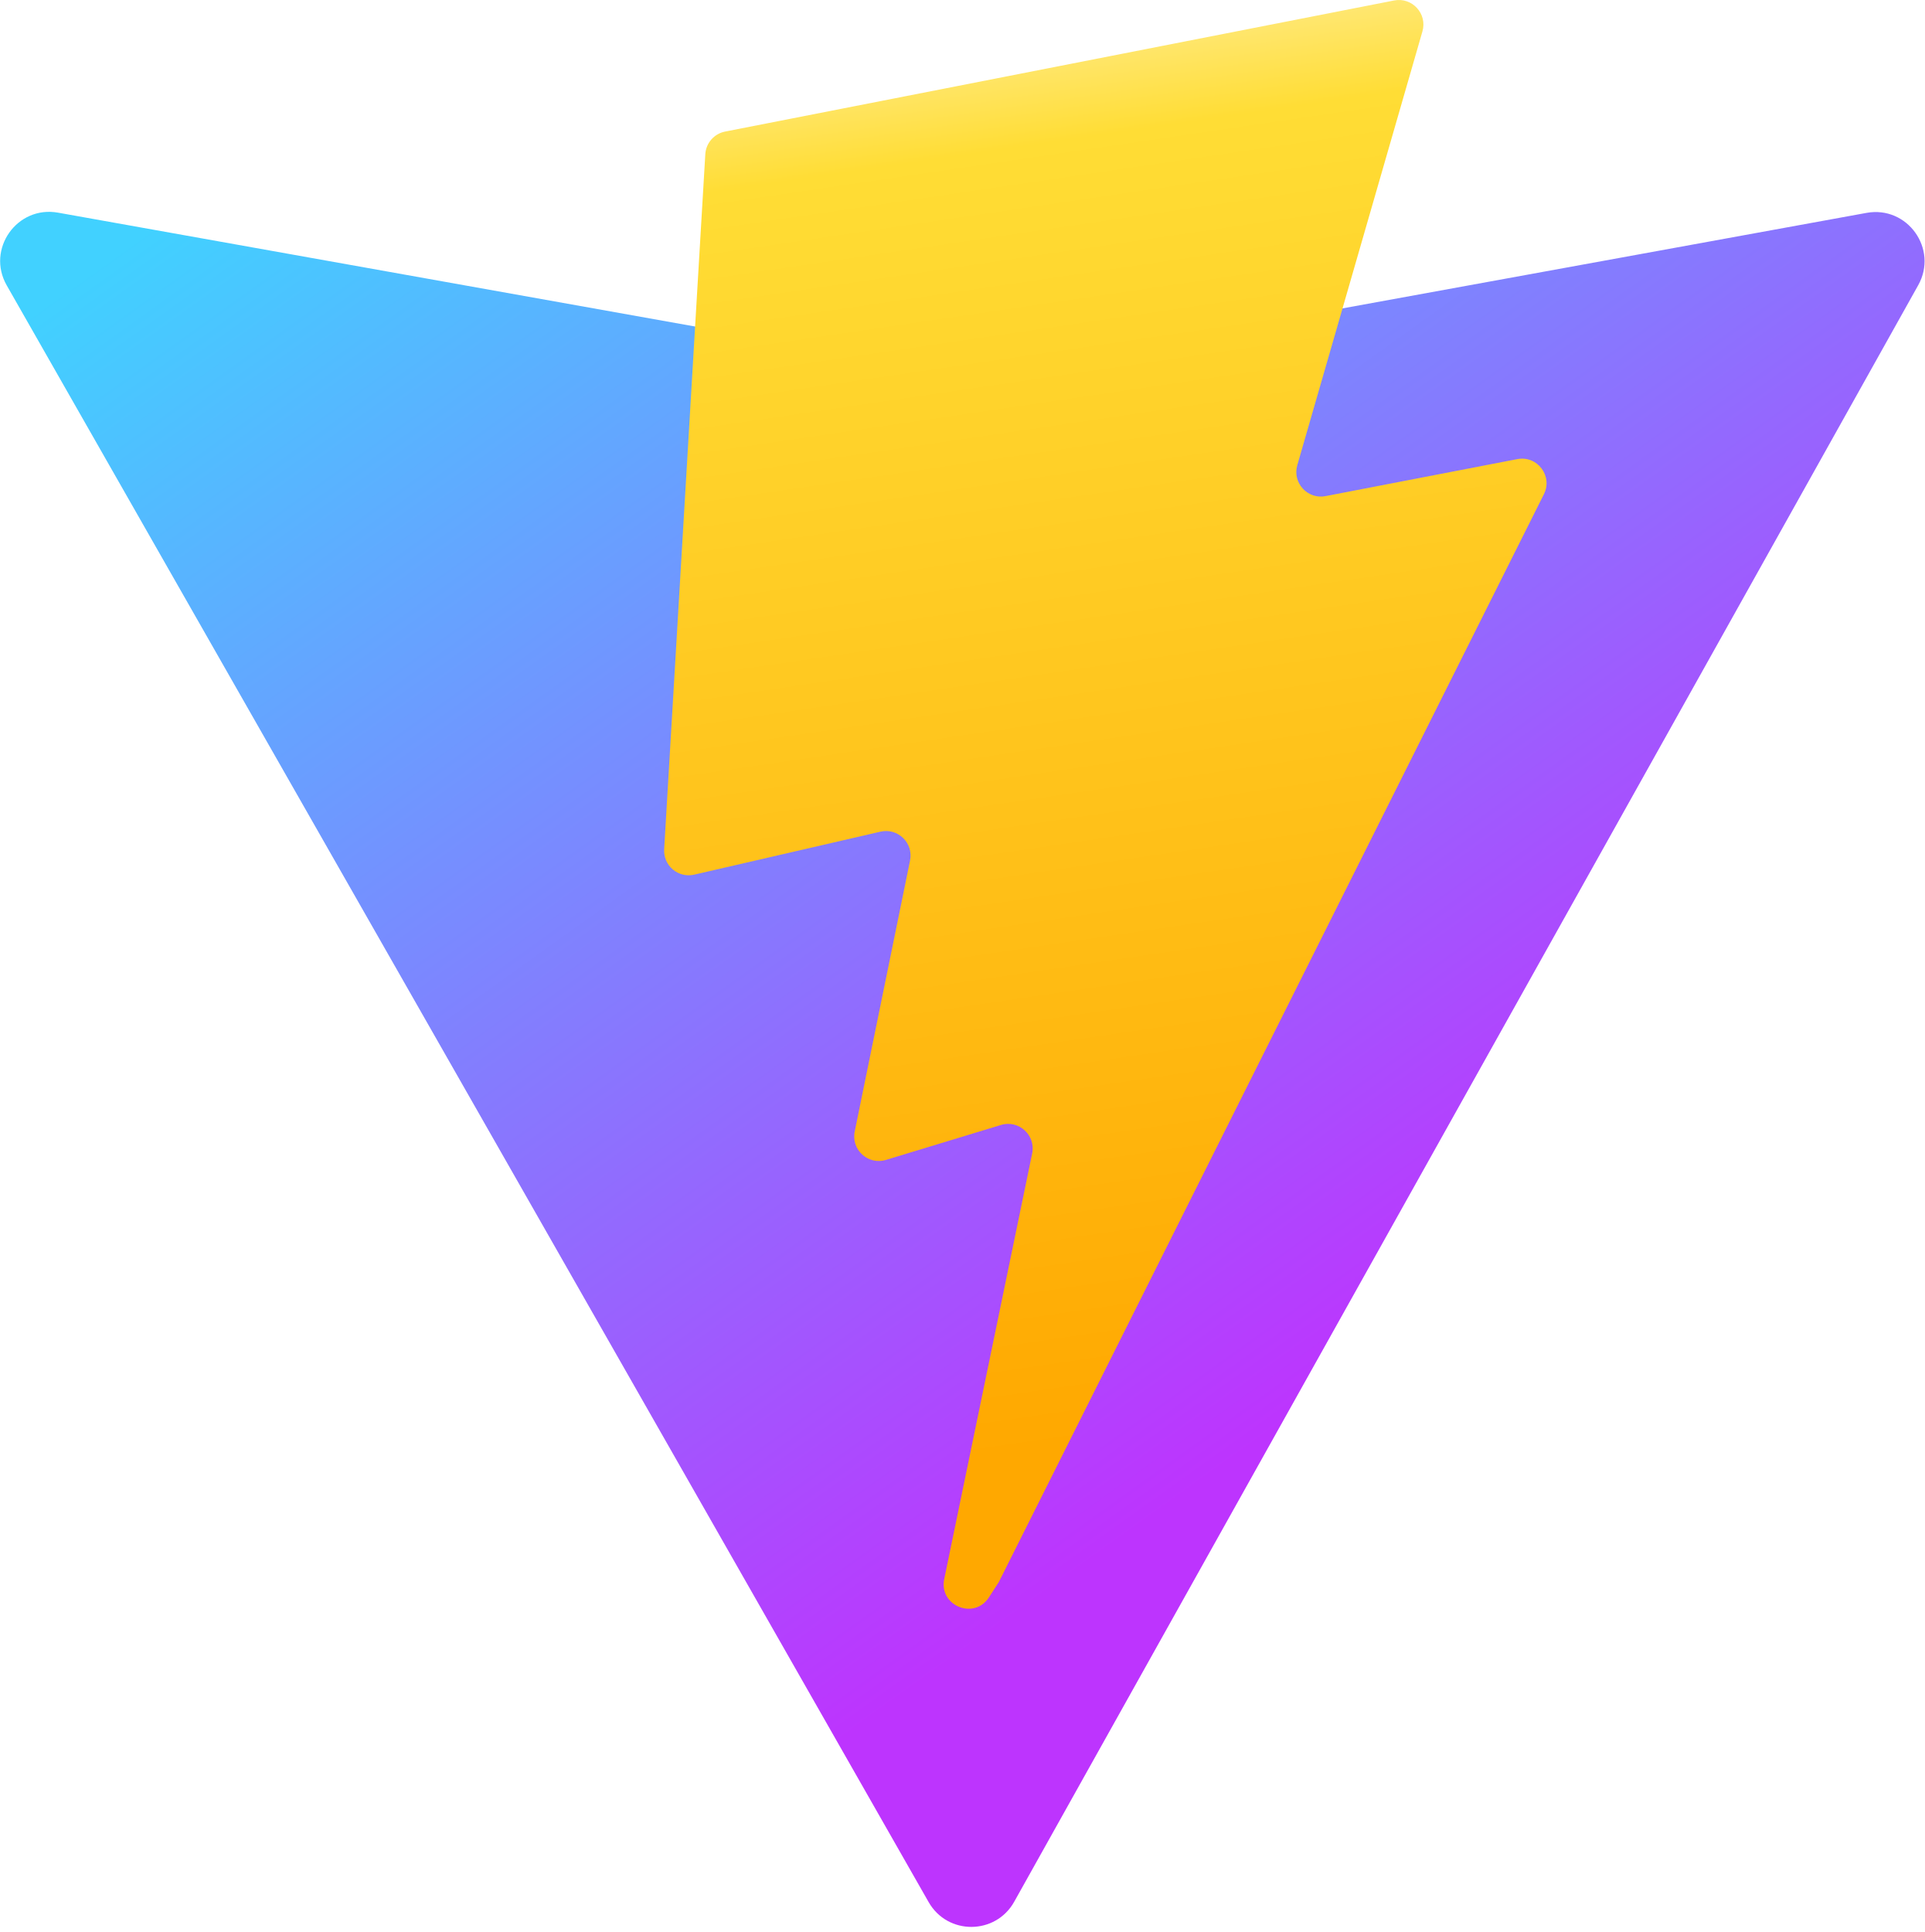
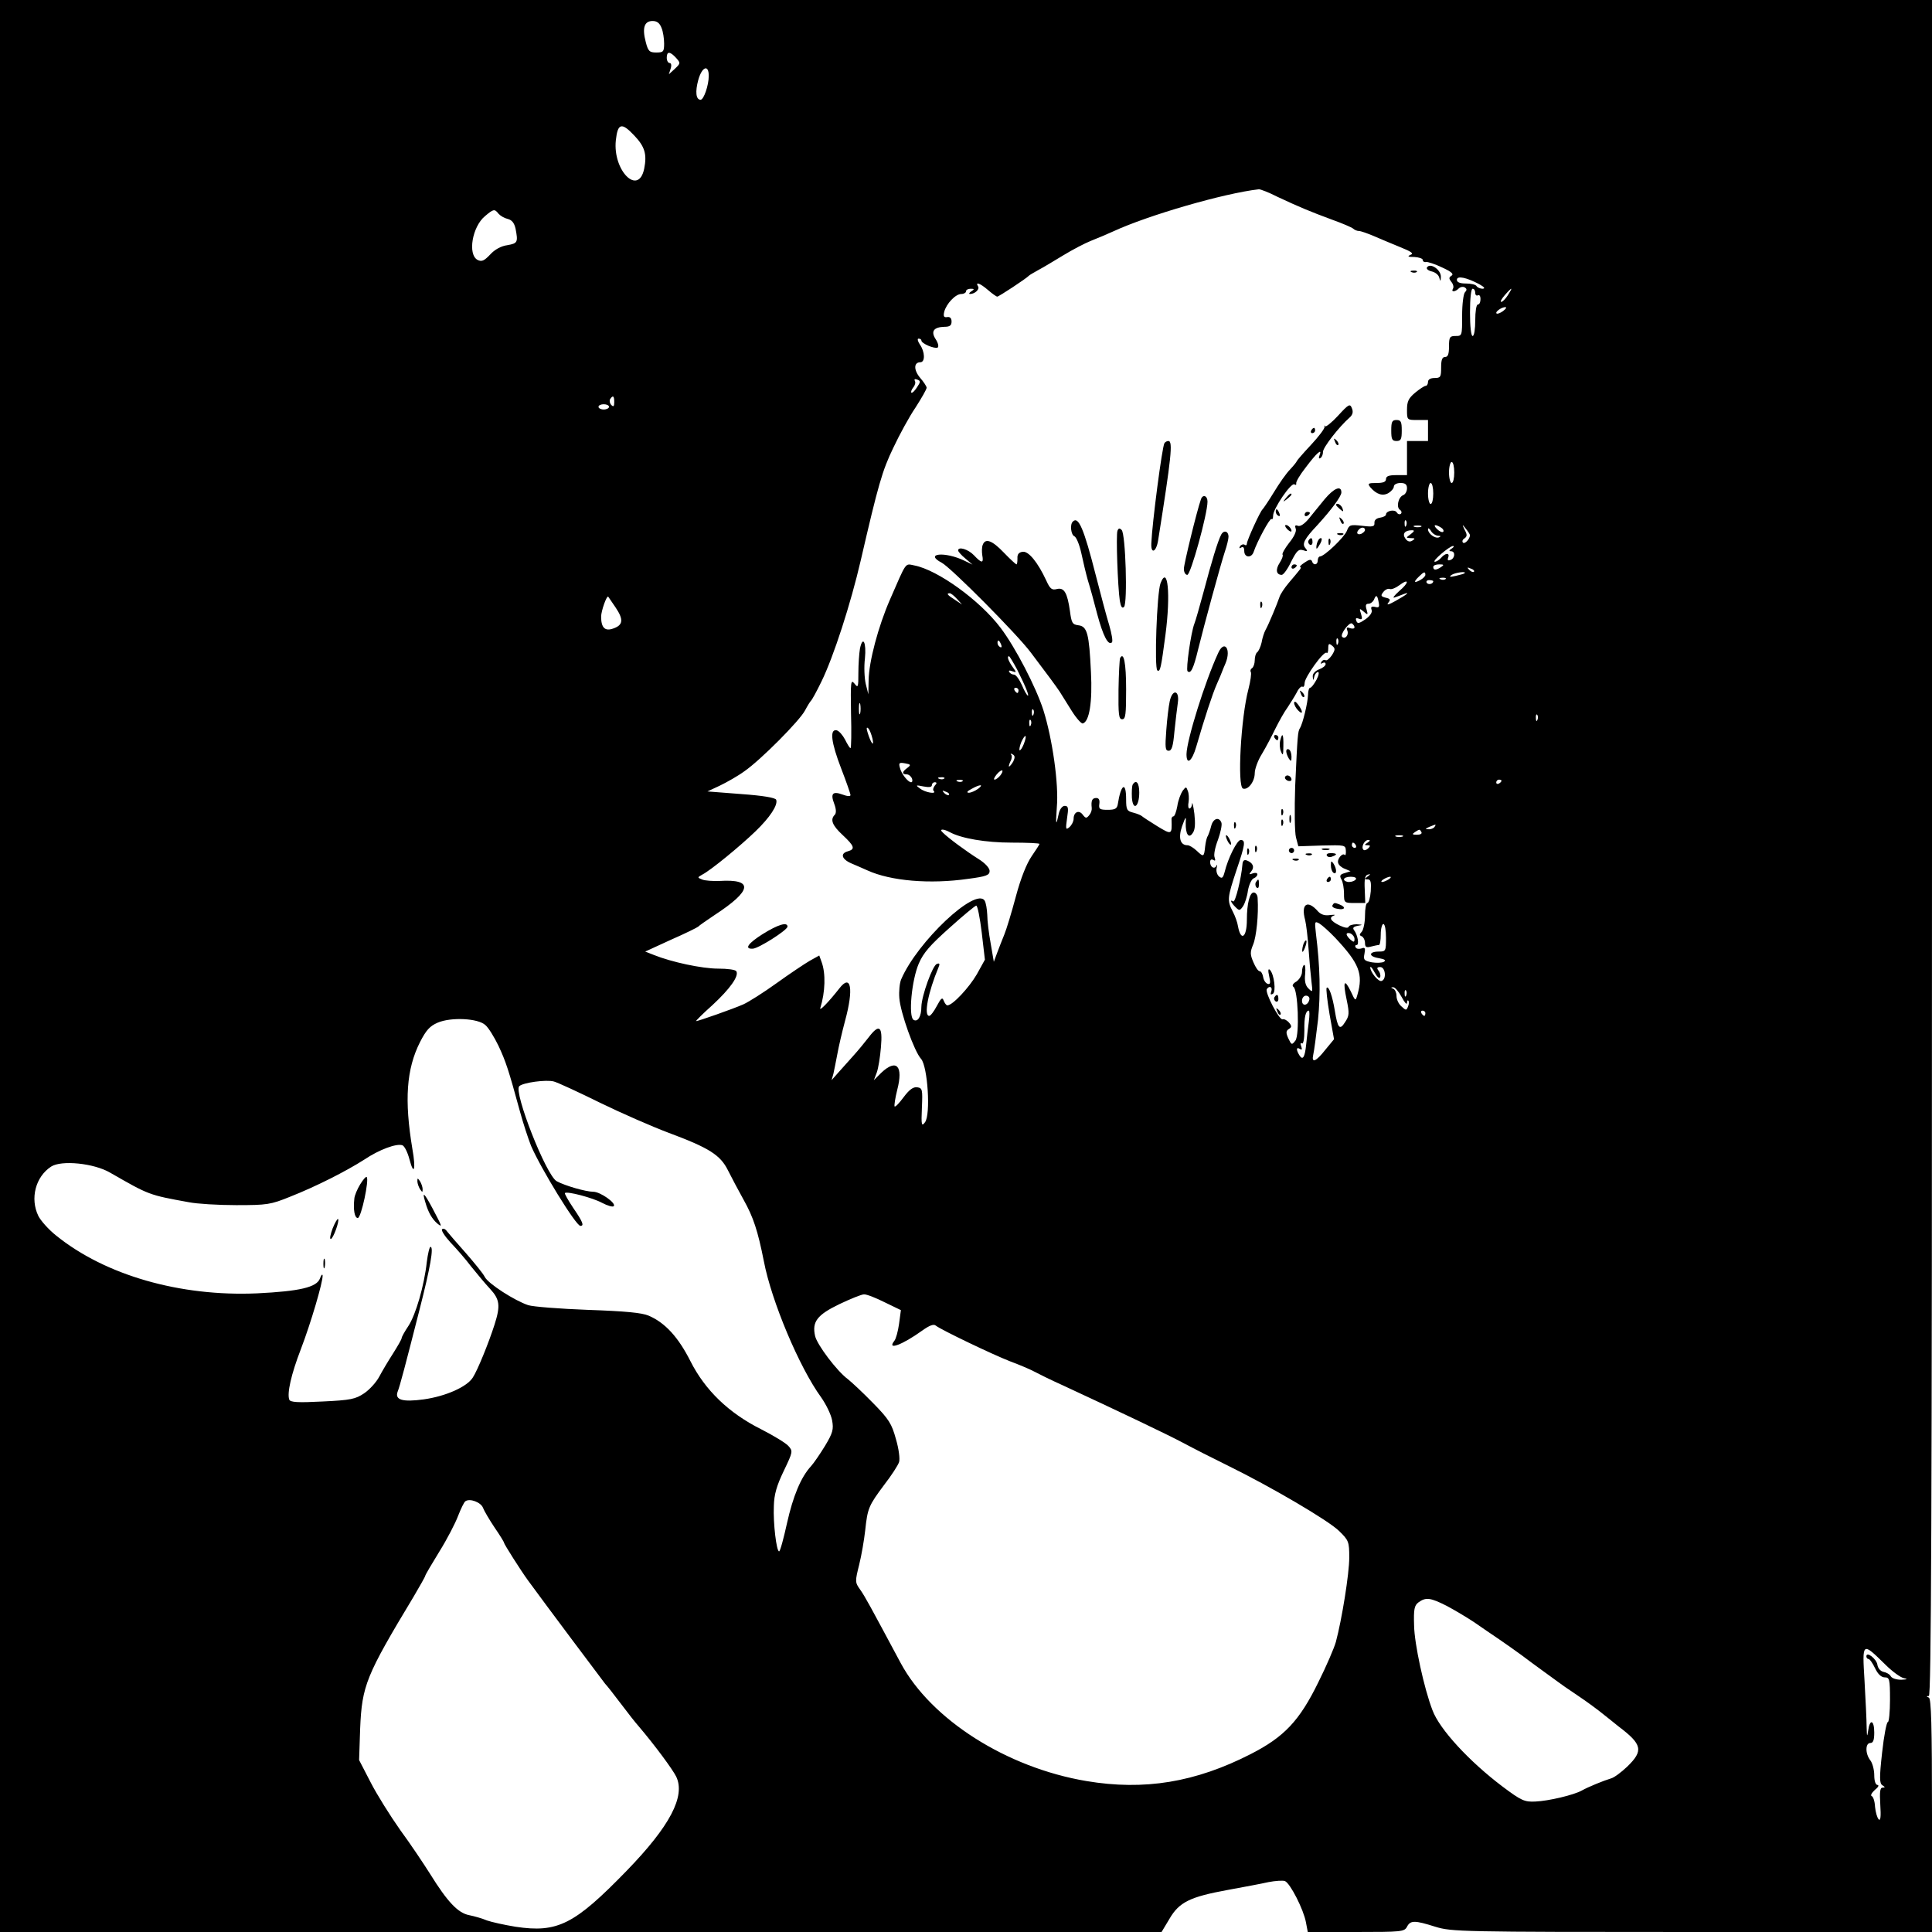
- <svg xmlns="http://www.w3.org/2000/svg" aria-hidden="true" role="img" class="iconify iconify--logos" width="31.88" height="32" preserveAspectRatio="xMidYMid meet" viewBox="0 0 256 257">
-   <defs>
-     <linearGradient id="IconifyId1813088fe1fbc01fb466" x1="-.828%" x2="57.636%" y1="7.652%" y2="78.411%">
-       <stop offset="0%" stop-color="#41D1FF" />
-       <stop offset="100%" stop-color="#BD34FE" />
-     </linearGradient>
-     <linearGradient id="IconifyId1813088fe1fbc01fb467" x1="43.376%" x2="50.316%" y1="2.242%" y2="89.03%">
-       <stop offset="0%" stop-color="#FFEA83" />
-       <stop offset="8.333%" stop-color="#FFDD35" />
-       <stop offset="100%" stop-color="#FFA800" />
-     </linearGradient>
-   </defs>
-   <path fill="url(#IconifyId1813088fe1fbc01fb466)" d="M255.153 37.938L134.897 252.976c-2.483 4.44-8.862 4.466-11.382.048L.875 37.958c-2.746-4.814 1.371-10.646 6.827-9.67l120.385 21.517a6.537 6.537 0 0 0 2.322-.004l117.867-21.483c5.438-.991 9.574 4.796 6.877 9.62Z" />
-   <path fill="url(#IconifyId1813088fe1fbc01fb467)" d="M185.432.063L96.44 17.501a3.268 3.268 0 0 0-2.634 3.014l-5.474 92.456a3.268 3.268 0 0 0 3.997 3.378l24.777-5.718c2.318-.535 4.413 1.507 3.936 3.838l-7.361 36.047c-.495 2.426 1.782 4.5 4.151 3.78l15.304-4.649c2.372-.72 4.652 1.36 4.15 3.788l-11.698 56.621c-.732 3.542 3.979 5.473 5.943 2.437l1.313-2.028l72.516-144.72c1.215-2.423-.88-5.186-3.54-4.672l-25.505 4.922c-2.396.462-4.435-1.77-3.759-4.114l16.646-57.705c.677-2.35-1.37-4.583-3.769-4.113Z" />
+ <svg xmlns="http://www.w3.org/2000/svg" version="1.0" width="736pt" height="736pt" viewBox="0 0 736 736" preserveAspectRatio="xMidYMid meet">
+   <g transform="translate(0,736) scale(0.1,-0.1)" fill="#000000" stroke="none">
+     <path d="M0 3680 l0 -3680 2213 0 2212 0 30 50 c37 64 79 84 221 110 60 11 130 24 156 30 26 5 55 7 63 4 20 -8 71 -108 80 -157 l7 -37 184 0 c173 0 184 1 194 20 13 25 29 25 108 0 62 -19 94 -20 978 -20 l914 0 0 444 c0 346 -3 445 -12 449 -10 4 -10 6 0 6 9 1 12 654 12 3231 l0 3230 -3680 0 -3680 0 0 -3680z m2520 3574 c6 -14 10 -41 10 -60 0 -31 -3 -34 -30 -34 -26 0 -31 5 -40 40 -14 53 -6 80 26 80 17 0 27 -8 34 -26z m55 -114 c18 -20 18 -21 -4 -42 l-23 -21 7 22 c4 12 2 21 -4 21 -6 0 -11 9 -11 20 0 25 12 25 35 0z m125 -69 c0 -36 -19 -91 -31 -91 -18 0 -21 31 -9 75 14 51 40 61 40 16z m-284 -227 c41 -43 49 -72 38 -127 -22 -105 -120 -7 -108 108 7 66 22 70 70 19z m2451 -234 c81 -38 124 -56 208 -87 39 -14 74 -29 80 -34 5 -5 15 -9 22 -9 7 0 32 -9 56 -19 23 -10 68 -29 100 -42 45 -18 54 -25 40 -30 -13 -6 -9 -8 15 -8 17 -1 32 -6 32 -11 0 -6 6 -10 13 -8 6 1 34 -8 61 -21 35 -16 45 -25 36 -31 -11 -7 -11 -11 -1 -24 7 -8 10 -20 6 -26 -8 -13 8 -13 22 1 6 6 17 8 23 4 8 -5 9 -10 1 -18 -6 -6 -11 -46 -11 -89 0 -77 0 -78 -25 -78 -22 0 -25 -4 -25 -40 0 -29 -4 -40 -15 -40 -11 0 -15 -11 -15 -40 0 -36 -2 -40 -25 -40 -16 0 -25 -6 -25 -15 0 -8 -4 -15 -9 -15 -5 0 -23 -12 -40 -26 -25 -21 -31 -33 -31 -65 0 -39 0 -39 40 -39 l40 0 0 -40 0 -40 -40 0 -40 0 0 -65 0 -65 -40 0 c-29 0 -40 -4 -40 -15 0 -11 -11 -15 -36 -15 -32 0 -35 -2 -24 -16 24 -28 48 -35 70 -22 11 7 20 18 20 25 0 7 11 13 25 13 18 0 25 -5 25 -20 0 -11 -6 -23 -14 -26 -19 -7 -28 -46 -13 -56 6 -4 8 -10 4 -15 -5 -4 -12 -2 -16 5 -8 13 -41 6 -41 -8 0 -5 -10 -10 -22 -12 -14 -2 -23 -9 -22 -20 1 -14 -6 -16 -47 -11 -45 5 -49 4 -58 -19 -9 -24 -86 -98 -103 -98 -4 0 -8 -7 -8 -15 0 -18 -17 -20 -22 -3 -3 8 -11 7 -28 -5 -14 -9 -21 -17 -17 -17 4 0 3 -6 -3 -12 -5 -7 -24 -29 -40 -48 -16 -19 -33 -44 -36 -55 -8 -24 -41 -104 -53 -125 -5 -9 -12 -30 -15 -48 -4 -17 -12 -34 -17 -37 -5 -4 -9 -17 -9 -30 0 -13 -5 -27 -10 -30 -6 -4 -8 -10 -5 -15 3 -5 -1 -34 -9 -65 -29 -109 -43 -370 -21 -379 19 -7 45 26 45 59 0 15 12 49 28 74 15 25 38 69 51 96 14 28 34 64 46 80 11 17 27 42 35 57 7 15 17 25 22 22 4 -3 8 3 8 14 0 22 74 125 84 115 3 -3 6 4 6 17 0 19 3 20 15 10 12 -10 12 -15 -1 -36 -9 -13 -20 -22 -24 -19 -5 3 -12 0 -16 -6 -4 -8 -3 -9 4 -5 7 4 12 2 12 -4 0 -6 -11 -15 -25 -20 -15 -6 -25 -17 -24 -27 1 -17 2 -17 6 0 2 9 9 17 14 17 5 0 3 -13 -6 -30 -9 -16 -19 -30 -24 -30 -4 0 -8 -12 -8 -27 -1 -30 -20 -110 -31 -127 -8 -14 -9 -23 -18 -221 -3 -90 -2 -175 3 -195 l9 -34 90 3 c86 2 90 2 91 -19 1 -12 -1 -20 -4 -17 -9 10 -31 -17 -25 -31 2 -8 14 -18 26 -22 l21 -9 -22 -7 c-18 -5 -21 -10 -13 -24 6 -10 10 -35 10 -54 0 -35 1 -36 41 -36 l40 0 -2 52 c-2 38 1 53 11 56 13 3 12 2 0 -7 -13 -10 -13 -11 0 -11 12 0 14 -10 12 -45 -2 -25 -8 -45 -13 -45 -5 0 -9 -22 -9 -48 0 -26 -6 -54 -12 -61 -10 -11 -10 -14 0 -18 6 -3 12 -14 12 -25 0 -16 5 -19 23 -14 12 3 25 6 30 6 4 0 7 18 7 40 0 22 5 40 10 40 6 0 10 -24 10 -53 0 -50 -1 -52 -27 -52 -40 0 -40 -19 -1 -25 23 -4 29 -8 20 -14 -7 -4 -28 -5 -46 -2 -29 6 -33 9 -28 33 4 21 2 25 -11 20 -9 -3 -19 -2 -22 3 -4 6 -2 10 3 10 11 0 4 39 -10 57 -6 8 -2 13 14 16 21 4 21 4 -4 6 -14 0 -28 -4 -30 -9 -2 -7 -15 -5 -36 5 -34 17 -41 30 -19 38 6 2 -1 3 -17 1 -19 -3 -34 2 -45 14 -40 46 -66 29 -49 -33 4 -16 10 -66 13 -110 3 -44 8 -100 11 -124 5 -41 5 -43 -11 -27 -12 11 -16 29 -13 55 2 22 0 37 -4 35 -5 -3 -8 -15 -8 -27 0 -12 -10 -28 -21 -36 -13 -7 -18 -16 -12 -20 18 -10 24 -183 8 -205 -14 -18 -15 -17 -27 8 -10 22 -9 29 2 36 11 7 12 11 0 25 -7 8 -18 14 -24 12 -12 -5 -68 102 -60 115 10 15 23 8 17 -9 -4 -11 -3 -14 6 -9 13 8 5 74 -11 91 -7 7 -8 -2 -3 -24 6 -26 4 -32 -6 -29 -8 3 -15 14 -17 26 -2 12 -8 22 -13 22 -6 0 -16 15 -24 34 -13 30 -13 39 -1 68 12 29 21 113 17 176 0 12 -7 22 -15 22 -15 0 -26 -42 -26 -104 0 -68 -23 -84 -34 -24 -2 14 -11 39 -20 56 -22 42 -20 53 14 156 34 100 36 116 16 116 -13 0 -48 -69 -61 -123 -6 -22 -10 -25 -21 -16 -8 7 -12 21 -9 33 3 12 2 15 -1 8 -7 -15 -24 -6 -24 14 0 9 5 12 12 8 8 -5 9 -2 5 10 -4 9 2 39 13 67 10 28 16 57 13 65 -9 24 -32 16 -39 -13 -4 -16 -10 -32 -13 -38 -4 -5 -8 -23 -10 -40 -4 -40 -6 -41 -32 -16 -13 12 -28 21 -35 21 -28 0 -36 28 -21 72 14 39 16 40 14 13 -1 -43 12 -62 27 -38 9 12 10 36 6 73 -4 30 -8 47 -9 38 0 -10 -5 -18 -10 -18 -4 0 -6 11 -3 25 2 13 1 33 -3 42 -6 17 -7 17 -20 0 -7 -11 -17 -36 -20 -58 -4 -21 -10 -39 -15 -39 -4 0 -8 -6 -7 -12 2 -59 1 -59 -55 -25 -29 18 -55 35 -58 38 -3 3 -17 9 -32 13 -25 6 -28 11 -28 51 0 71 -20 58 -32 -20 -3 -16 -11 -20 -38 -20 -31 0 -35 3 -32 23 2 15 -2 22 -12 22 -16 0 -20 -11 -17 -38 1 -8 -3 -20 -10 -28 -10 -12 -13 -12 -24 2 -14 20 -35 11 -35 -15 0 -10 -7 -24 -16 -32 -14 -12 -15 -8 -9 34 6 39 5 47 -9 47 -9 0 -18 -12 -22 -27 -11 -53 -13 -48 -8 22 8 87 -17 261 -51 369 -28 88 -107 240 -163 314 -79 105 -240 221 -329 238 -36 7 -28 18 -93 -131 -44 -101 -80 -235 -81 -307 l-1 -53 -10 40 c-5 22 -7 65 -3 97 6 60 -8 89 -19 37 -3 -18 -6 -59 -6 -92 0 -56 -1 -59 -15 -41 -14 17 -15 7 -13 -114 2 -72 1 -132 -2 -132 -3 0 -12 15 -21 33 -9 17 -23 33 -32 35 -27 5 -21 -46 18 -147 19 -49 35 -95 35 -100 0 -5 -12 -5 -30 2 -38 14 -47 4 -32 -35 8 -21 8 -36 2 -42 -18 -18 -10 -40 30 -77 45 -42 49 -54 20 -62 -30 -8 -24 -30 13 -46 17 -7 46 -20 62 -27 88 -40 237 -53 383 -32 69 9 82 14 82 30 0 11 -17 30 -43 46 -46 29 -114 79 -135 100 -16 14 0 16 26 2 44 -24 137 -40 236 -40 58 0 106 -2 106 -5 0 -2 -14 -24 -30 -47 -19 -28 -41 -82 -60 -153 -16 -60 -36 -126 -44 -145 -8 -19 -20 -51 -27 -69 l-13 -35 -12 70 c-7 38 -13 87 -13 109 -1 22 -5 46 -10 54 -34 53 -257 -157 -318 -300 -6 -14 -9 -46 -7 -71 4 -55 57 -204 83 -232 25 -29 37 -211 15 -241 -13 -18 -15 -12 -12 55 3 70 2 75 -18 78 -15 2 -30 -9 -51 -37 -17 -23 -32 -39 -35 -36 -2 3 2 31 10 63 24 92 -3 120 -61 65 l-28 -28 11 29 c6 16 13 60 16 97 7 80 -6 91 -47 37 -13 -17 -40 -50 -60 -72 -20 -23 -47 -52 -59 -66 l-22 -25 7 25 c3 14 10 48 15 75 5 28 18 84 29 125 34 124 23 183 -22 124 -40 -51 -77 -89 -72 -74 19 61 21 132 5 175 l-9 25 -36 -20 c-19 -11 -76 -49 -126 -85 -50 -36 -107 -72 -127 -81 -38 -17 -172 -64 -180 -64 -3 0 25 28 62 61 67 62 102 111 91 129 -3 6 -34 10 -69 10 -62 0 -178 25 -245 52 l-33 13 98 45 c55 24 101 47 104 50 3 4 31 23 62 44 144 94 150 138 19 130 -25 -1 -54 1 -65 5 -20 8 -20 8 -1 19 32 16 145 109 203 165 55 53 86 100 79 120 -2 8 -50 16 -133 22 l-129 10 47 22 c25 12 68 36 94 55 62 43 211 193 231 232 9 17 19 33 22 36 4 3 22 36 40 73 47 96 112 298 150 462 67 290 82 342 124 429 23 49 61 119 85 154 23 36 42 69 42 75 0 5 -11 22 -25 38 -25 30 -24 59 1 59 19 0 18 40 -2 68 -8 12 -10 22 -5 22 6 0 11 -3 11 -7 0 -12 51 -33 62 -27 5 3 2 17 -7 31 -20 30 -9 47 33 48 20 0 27 5 27 20 0 13 -6 19 -17 17 -12 -2 -15 3 -11 20 8 31 43 68 65 68 10 0 18 5 18 10 0 6 8 10 18 10 14 0 15 -2 2 -10 -8 -5 -10 -10 -5 -10 19 0 38 18 31 29 -12 19 8 12 38 -14 16 -14 32 -25 35 -25 6 0 111 69 121 80 3 3 19 12 35 21 17 9 59 34 95 56 36 22 84 47 107 56 23 9 61 25 85 36 132 61 421 145 554 160 6 0 38 -12 71 -29z m-2968 -64 c7 -8 22 -17 35 -20 16 -4 25 -15 30 -37 10 -52 8 -56 -31 -63 -24 -3 -49 -17 -66 -36 -23 -24 -32 -28 -48 -20 -38 21 -20 127 29 167 32 27 36 28 51 9z m3737 -269 c19 -11 23 -16 12 -17 -9 0 -20 5 -23 10 -3 6 -22 10 -41 10 -23 0 -34 5 -34 14 0 17 37 9 86 -17z m-16 -33 c0 -8 5 -12 10 -9 6 3 10 -3 10 -14 0 -12 -4 -21 -10 -21 -6 0 -10 -27 -10 -60 0 -33 -4 -60 -10 -60 -6 0 -10 37 -10 90 0 53 4 90 10 90 6 0 10 -7 10 -16z m124 -9 c-9 -14 -20 -25 -25 -25 -5 0 1 11 13 25 12 14 23 25 25 25 2 0 -4 -11 -13 -25z m-18 -60 c-11 -8 -22 -12 -25 -9 -6 6 19 24 34 24 6 -1 1 -7 -9 -15z m-2233 -291 c-9 -14 -18 -22 -21 -20 -3 3 1 12 7 20 7 8 10 20 6 25 -3 7 0 8 9 5 14 -5 13 -9 -1 -30z m-1153 -56 c0 -16 -3 -19 -11 -11 -6 6 -8 16 -5 22 11 17 16 13 16 -11z m-20 -18 c0 -5 -9 -10 -20 -10 -11 0 -20 5 -20 10 0 6 9 10 20 10 11 0 20 -4 20 -10z m3220 -250 c0 -22 -4 -40 -10 -40 -5 0 -10 18 -10 40 0 22 5 40 10 40 6 0 10 -18 10 -40z m-80 -80 c0 -22 -4 -40 -10 -40 -5 0 -10 18 -10 40 0 22 5 40 10 40 6 0 10 -18 10 -40z m-103 -122 c-3 -8 -6 -5 -6 6 -1 11 2 17 5 13 3 -3 4 -12 1 -19z m56 -5 c-7 -2 -19 -2 -25 0 -7 3 -2 5 12 5 14 0 19 -2 13 -5z m77 -3 c8 -5 11 -12 8 -16 -4 -3 -14 1 -23 10 -18 17 -9 21 15 6z m110 -29 c-1 -15 -20 -35 -27 -28 -4 5 -1 12 6 16 10 7 11 14 1 32 -11 23 -10 23 4 5 9 -11 16 -22 16 -25z m-400 20 c0 -5 -7 -11 -15 -15 -15 -5 -20 5 -8 17 9 10 23 9 23 -2z m278 -22 c11 0 12 -2 4 -6 -15 -6 -42 14 -42 31 0 6 5 3 11 -6 5 -10 18 -18 27 -19z m-104 6 c-19 -14 -19 -14 1 -15 16 0 17 -2 6 -9 -10 -7 -19 -4 -27 7 -13 18 -3 32 25 32 11 0 9 -4 -5 -15z m156 -55 c-10 -6 -11 -10 -2 -10 17 0 15 -27 -2 -33 -10 -4 -13 -1 -9 9 7 19 -11 18 -27 -1 -7 -8 -18 -15 -24 -15 -13 1 55 59 69 60 6 0 3 -5 -5 -10z m-40 -70 c-19 -13 -30 -13 -30 0 0 6 10 10 23 10 18 0 19 -2 7 -10z m125 -18 c-3 -3 -11 0 -18 7 -9 10 -8 11 6 5 10 -3 15 -9 12 -12z m-185 -12 c0 -5 -9 -14 -20 -20 -24 -13 -26 -7 -4 14 18 18 24 20 24 6z m149 6 c-2 -2 -17 -6 -34 -10 -22 -5 -26 -4 -15 4 14 9 59 15 49 6z m-72 -22 c-3 -3 -12 -4 -19 -1 -8 3 -5 6 6 6 11 1 17 -2 13 -5z m-177 -46 c-19 -17 -27 -28 -17 -24 9 3 25 9 35 13 26 10 12 -2 -33 -27 -23 -13 -34 -16 -27 -7 10 12 9 16 -9 20 -19 5 -20 8 -9 22 7 9 18 14 25 11 6 -2 22 4 35 14 39 29 39 11 0 -22z m130 38 c0 -11 -19 -15 -25 -6 -3 5 1 10 9 10 9 0 16 -2 16 -4z m-1814 -68 l19 -21 -27 18 c-29 18 -34 25 -20 25 5 0 17 -10 28 -22z m-1301 -32 c31 -46 29 -67 -8 -80 -32 -12 -47 2 -47 45 0 21 21 81 27 76 1 -2 14 -20 28 -41z m2907 20 c4 -19 1 -22 -14 -18 -13 3 -17 0 -13 -11 4 -9 -5 -23 -23 -36 -25 -17 -31 -18 -35 -6 -4 10 -1 12 10 8 12 -5 14 -1 8 18 -7 22 -7 23 10 9 16 -14 17 -13 11 8 -5 16 -3 22 7 22 8 0 17 7 21 15 8 21 13 19 18 -9z m-92 -96 c0 -5 -8 -6 -17 -3 -12 5 -15 2 -10 -10 6 -16 -9 -34 -20 -23 -9 9 27 57 37 51 6 -4 10 -10 10 -15z m-63 -62 c-3 -8 -6 -5 -6 6 -1 11 2 17 5 13 3 -3 4 -12 1 -19z m-1283 -4 c3 -8 2 -12 -4 -9 -6 3 -10 10 -10 16 0 14 7 11 14 -7z m61 -95 c14 -28 30 -62 35 -75 16 -40 1 -27 -17 16 -10 22 -23 40 -30 40 -6 0 -15 4 -18 10 -4 6 1 7 11 3 17 -6 17 -5 1 17 -16 23 -22 40 -13 40 2 0 16 -23 31 -51z m5 -79 c0 -5 -2 -10 -4 -10 -3 0 -8 5 -11 10 -3 6 -1 10 4 10 6 0 11 -4 11 -10z m-603 -87 c-3 -10 -5 -2 -5 17 0 19 2 27 5 18 2 -10 2 -26 0 -35z m660 -5 c-3 -8 -6 -5 -6 6 -1 11 2 17 5 13 3 -3 4 -12 1 -19z m1920 -20 c-3 -8 -6 -5 -6 6 -1 11 2 17 5 13 3 -3 4 -12 1 -19z m-1930 -20 c-3 -8 -6 -5 -6 6 -1 11 2 17 5 13 3 -3 4 -12 1 -19z m-603 -53 c7 -34 -7 -15 -19 25 -5 16 -4 22 3 15 5 -5 12 -23 16 -40z m576 -20 c-6 -15 -13 -25 -16 -23 -2 3 1 17 7 32 16 34 23 27 9 -9z m-40 -66 c-6 -10 -13 -19 -16 -19 -2 0 0 8 5 19 6 10 7 22 3 26 -4 5 -1 5 6 1 9 -5 9 -12 2 -27z m-403 -24 c-21 -15 -22 -25 -3 -25 8 0 16 -7 20 -15 3 -8 2 -15 -3 -15 -12 0 -38 33 -43 56 -5 18 -2 20 20 16 22 -4 23 -6 9 -17z m353 -30 c-7 -8 -16 -15 -21 -15 -5 0 -1 9 8 20 9 11 19 17 21 15 3 -3 -1 -11 -8 -20z m-213 -11 c-3 -3 -12 -4 -19 -1 -8 3 -5 6 6 6 11 1 17 -2 13 -5z m70 -10 c-3 -3 -12 -4 -19 -1 -8 3 -5 6 6 6 11 1 17 -2 13 -5z m2053 2 c0 -3 -4 -8 -10 -11 -5 -3 -10 -1 -10 4 0 6 5 11 10 11 6 0 10 -2 10 -4z m-2159 -19 c-6 -8 -8 -17 -4 -20 13 -14 -33 -6 -52 9 -18 13 -17 14 13 8 21 -4 32 -3 32 5 0 6 5 11 11 11 8 0 9 -4 0 -13z m165 -12 c-11 -8 -27 -15 -35 -15 -10 0 -7 6 9 14 33 19 50 19 26 1z m-111 -23 c-3 -3 -11 0 -18 7 -9 10 -8 11 6 5 10 -3 15 -9 12 -12z m1850 -122 c-3 -5 -14 -10 -23 -9 -14 0 -13 2 3 9 27 11 27 11 20 0z m-50 -20 c3 -6 -4 -10 -17 -10 -18 0 -20 2 -8 10 19 12 18 12 25 0z m-72 -17 c-7 -2 -19 -2 -25 0 -7 3 -2 5 12 5 14 0 19 -2 13 -5z m-133 -23 c-13 -8 -13 -10 0 -10 11 0 11 -3 2 -12 -6 -6 -15 -9 -18 -5 -10 10 4 37 18 37 9 0 8 -3 -2 -10z m-45 -10 c3 -5 1 -10 -4 -10 -6 0 -11 5 -11 10 0 6 2 10 4 10 3 0 8 -4 11 -10z m0 -130 c-3 -5 -15 -10 -26 -10 -10 0 -19 5 -19 10 0 6 12 10 26 10 14 0 23 -4 19 -10z m125 0 c-8 -5 -19 -10 -25 -10 -5 0 -3 5 5 10 8 5 20 10 25 10 6 0 3 -5 -5 -10z m-1550 -203 l12 -103 -31 -56 c-29 -50 -92 -118 -112 -118 -4 0 -10 8 -14 18 -5 14 -10 10 -26 -20 -11 -21 -24 -38 -29 -38 -22 0 -4 91 35 184 6 14 5 18 -6 14 -16 -5 -58 -121 -59 -163 0 -38 -14 -60 -30 -50 -20 13 -7 151 20 214 18 42 44 71 118 137 51 46 97 84 101 84 5 0 14 -46 21 -103z m1346 -19 c92 -98 108 -138 85 -218 -7 -25 -8 -24 -25 13 -25 51 -31 39 -16 -31 11 -53 10 -62 -6 -86 -20 -32 -28 -24 -39 44 -9 55 -23 95 -31 87 -3 -3 2 -48 11 -101 l17 -95 -33 -40 c-36 -46 -54 -53 -46 -18 3 12 11 72 18 132 10 101 8 201 -8 329 -5 45 -5 48 13 38 10 -6 37 -30 60 -54z m74 -5 c0 -13 -3 -13 -15 -3 -8 7 -15 16 -15 21 0 5 7 6 15 3 8 -4 15 -13 15 -21z m98 -145 c2 7 -1 18 -7 25 -7 9 -5 13 7 13 20 0 25 -47 5 -53 -12 -4 -43 34 -43 52 1 5 8 -3 17 -20 10 -18 18 -25 21 -17z m81 -75 c11 -21 20 -32 21 -24 0 8 2 12 5 9 3 -3 3 -13 -1 -22 -6 -16 -8 -16 -25 0 -11 9 -19 27 -19 40 0 12 -6 25 -12 27 -10 4 -10 6 -1 6 7 1 21 -16 32 -36z m18 5 c-3 -8 -6 -5 -6 6 -1 11 2 17 5 13 3 -3 4 -12 1 -19z m-369 -16 c-5 -23 -28 -27 -28 -4 0 10 7 19 15 19 9 0 15 -7 13 -15z m-2 -84 c-3 -24 -8 -63 -10 -86 -5 -50 -13 -63 -26 -42 -13 21 -12 33 2 24 8 -5 9 -2 5 10 -4 10 -3 15 3 11 5 -3 9 17 9 49 -1 51 5 76 17 76 3 0 3 -19 0 -42z m444 32 c0 -5 -2 -10 -4 -10 -3 0 -8 5 -11 10 -3 6 -1 10 4 10 6 0 11 -4 11 -10z m-3581 -45 c12 -10 34 -46 50 -79 28 -60 38 -90 82 -251 12 -44 31 -102 42 -130 37 -86 171 -305 188 -305 15 0 10 14 -27 68 -20 30 -34 55 -32 57 8 8 106 -18 141 -37 21 -11 41 -17 45 -13 11 11 -51 55 -78 55 -28 0 -108 23 -139 40 -40 21 -165 340 -143 362 14 14 104 26 132 18 15 -4 95 -41 176 -81 82 -40 199 -91 260 -114 156 -58 198 -85 227 -143 13 -26 40 -77 60 -113 37 -66 54 -118 77 -234 29 -152 135 -404 218 -518 19 -27 38 -66 42 -88 6 -34 3 -47 -27 -97 -19 -31 -43 -66 -53 -77 -39 -42 -69 -115 -92 -218 -13 -59 -26 -107 -30 -107 -10 0 -23 107 -20 173 1 44 11 78 38 134 35 73 35 75 17 95 -10 11 -56 39 -103 63 -124 62 -214 149 -270 260 -46 91 -96 146 -159 173 -26 11 -87 17 -231 22 -107 4 -210 12 -228 18 -51 17 -151 81 -165 107 -6 13 -39 53 -72 91 -33 37 -65 74 -72 83 -6 9 -15 13 -19 8 -4 -4 10 -26 32 -50 22 -23 58 -64 79 -92 22 -27 54 -66 72 -85 37 -40 40 -64 17 -136 -22 -69 -65 -175 -83 -202 -22 -35 -102 -71 -187 -83 -81 -11 -111 -2 -99 30 8 19 30 103 83 311 42 164 55 240 42 240 -4 0 -10 -26 -14 -57 -10 -91 -42 -201 -70 -244 -14 -21 -26 -42 -26 -47 0 -4 -15 -30 -32 -57 -18 -28 -42 -68 -53 -89 -11 -21 -37 -50 -58 -64 -33 -22 -51 -26 -158 -31 -95 -5 -123 -3 -127 7 -9 24 7 96 44 192 39 102 84 256 83 280 0 8 -5 4 -10 -10 -12 -34 -77 -49 -239 -57 -294 -13 -579 69 -766 220 -29 23 -59 57 -68 75 -32 66 -11 149 49 188 39 25 162 13 224 -23 150 -86 147 -85 301 -113 30 -6 111 -11 180 -11 118 0 131 2 205 32 99 39 213 97 282 141 58 39 124 63 146 55 8 -3 20 -27 27 -54 17 -65 25 -38 11 40 -31 186 -23 304 29 407 23 45 37 61 67 74 51 22 154 17 182 -9z m1521 -1056 l62 -30 -7 -52 c-4 -29 -12 -58 -18 -65 -30 -38 31 -15 106 39 28 20 44 26 52 19 20 -16 216 -110 283 -136 35 -13 75 -30 90 -38 15 -8 65 -33 112 -54 209 -97 396 -186 458 -219 37 -20 112 -58 167 -85 169 -83 385 -210 426 -250 37 -36 39 -41 39 -102 0 -61 -28 -235 -51 -321 -6 -22 -36 -92 -67 -154 -72 -147 -130 -208 -257 -273 -211 -108 -406 -140 -626 -103 -304 51 -592 234 -708 450 -119 222 -135 252 -154 279 -20 28 -20 31 -4 95 9 36 19 95 23 131 9 84 13 94 72 173 28 36 53 75 57 87 4 12 -1 51 -12 88 -16 58 -26 75 -88 138 -38 39 -81 79 -95 90 -42 31 -118 132 -125 165 -12 54 8 80 93 121 42 20 84 37 93 37 10 1 45 -13 79 -30z m-1530 -783 c4 -11 24 -45 44 -75 20 -29 36 -55 36 -58 0 -5 64 -106 91 -143 61 -84 286 -384 294 -394 6 -6 33 -40 60 -76 27 -36 57 -74 67 -85 63 -74 130 -165 144 -193 36 -75 -24 -189 -189 -359 -199 -205 -263 -237 -423 -213 -43 7 -92 18 -109 24 -16 7 -47 16 -67 20 -43 8 -83 50 -150 158 -24 38 -74 113 -113 166 -38 54 -89 135 -113 182 l-44 85 4 120 c7 164 22 201 204 503 24 41 44 76 44 79 0 3 24 44 53 91 30 48 62 110 72 137 11 28 23 53 28 56 17 12 59 -4 67 -25z m3672 -374 c30 -16 77 -44 104 -62 27 -19 70 -48 95 -65 25 -17 63 -44 85 -60 21 -16 59 -44 84 -62 25 -18 50 -36 55 -40 6 -5 39 -28 75 -52 36 -24 79 -56 96 -70 18 -14 45 -36 60 -48 90 -68 96 -92 33 -153 -22 -21 -50 -42 -62 -45 -27 -8 -86 -32 -111 -46 -30 -17 -127 -40 -177 -42 -41 -2 -53 3 -125 57 -126 95 -240 218 -267 291 -32 83 -69 253 -70 323 -2 62 1 76 17 88 28 20 45 18 108 -14z m1671 -224 c26 -26 58 -49 70 -51 16 -3 13 -5 -10 -6 -18 0 -35 5 -40 13 -4 8 -17 15 -28 17 -12 3 -21 14 -23 27 -3 22 -42 53 -42 32 0 -5 4 -10 8 -10 5 0 16 -16 25 -35 11 -23 24 -35 37 -35 18 0 20 -6 20 -85 0 -47 -4 -85 -8 -85 -5 0 -15 -52 -22 -116 -11 -98 -10 -118 1 -125 11 -7 11 -9 1 -9 -10 0 -12 -16 -9 -65 3 -45 1 -63 -6 -56 -6 6 -12 28 -14 48 -1 21 -7 39 -13 41 -5 2 0 12 12 23 13 10 17 18 11 19 -8 0 -13 15 -13 38 0 20 -7 46 -15 56 -20 26 -19 66 0 66 11 0 15 11 15 40 0 48 -17 53 -23 8 -4 -27 -5 -25 -6 12 0 25 -4 104 -8 176 -9 151 -10 150 80 62z" />
+     <path d="M5436 6341 c-3 -5 5 -12 18 -15 14 -3 27 -14 29 -24 4 -15 5 -15 6 2 2 28 -41 57 -53 37z" />
+     <path d="M5378 6323 c7 -3 16 -2 19 1 4 3 -2 6 -13 5 -11 0 -14 -3 -6 -6z" />
+     <path d="M5097 5776 c-24 -26 -47 -44 -49 -40 -3 5 -4 4 -2 -2 1 -6 -22 -37 -52 -69 -30 -32 -54 -60 -54 -62 0 -2 -11 -16 -25 -31 -15 -15 -42 -54 -62 -87 -20 -33 -40 -62 -43 -65 -9 -7 -60 -119 -60 -131 0 -6 -4 -8 -9 -4 -5 3 -13 0 -17 -6 -4 -8 -3 -9 4 -5 8 5 12 0 12 -13 0 -26 28 -28 36 -3 13 39 62 130 68 125 3 -4 6 2 6 13 0 26 68 126 81 119 5 -4 8 -2 7 3 -2 6 14 33 36 61 42 56 64 75 53 47 -4 -10 -3 -15 3 -11 6 3 10 14 10 24 0 16 59 93 102 131 11 10 14 21 8 35 -7 18 -12 16 -53 -29z" />
+     <path d="M5300 5720 c0 -33 3 -40 20 -40 17 0 20 7 20 40 0 33 -3 40 -20 40 -17 0 -20 -7 -20 -40z" />
+     <path d="M4995 5720 c-3 -5 -1 -10 4 -10 6 0 11 5 11 10 0 6 -2 10 -4 10 -3 0 -8 -4 -11 -10z" />
+     <path d="M5086 5677 c3 -10 9 -15 12 -12 3 3 0 11 -7 18 -10 9 -11 8 -5 -6z" />
+     <path d="M4436 5672 c-9 -14 -47 -306 -50 -382 -2 -43 19 -33 26 12 50 315 57 378 39 378 -6 0 -12 -4 -15 -8z" />
+     <path d="M5046 5458 c-19 -24 -47 -57 -61 -75 -16 -19 -32 -30 -41 -26 -10 4 -12 0 -8 -11 4 -9 -6 -31 -25 -54 -17 -22 -28 -42 -25 -45 3 -3 -2 -17 -11 -31 -17 -26 -13 -46 8 -46 7 1 23 23 36 51 21 41 28 48 45 43 17 -6 19 -4 9 8 -14 16 -4 35 46 88 52 57 91 109 91 124 0 28 -28 17 -64 -26z" />
+     <path d="M4899 5463 c-13 -16 -12 -17 4 -4 9 7 17 15 17 17 0 8 -8 3 -21 -13z" />
+     <path d="M4575 5458 c-16 -46 -65 -247 -65 -265 0 -13 6 -23 13 -23 13 0 77 232 77 279 0 23 -18 29 -25 9z" />
+     <path d="M5090 5436 c0 -2 7 -9 15 -16 13 -11 14 -10 9 4 -5 14 -24 23 -24 12z" />
+     <path d="M4860 5411 c0 -6 4 -13 10 -16 6 -3 7 1 4 9 -7 18 -14 21 -14 7z" />
+     <path d="M4970 5399 c0 -5 5 -7 10 -4 6 3 10 8 10 11 0 2 -4 4 -10 4 -5 0 -10 -5 -10 -11z" />
+     <path d="M5106 5377 c3 -10 9 -15 12 -12 3 3 0 11 -7 18 -10 9 -11 8 -5 -6z" />
+     <path d="M4087 5373 c-12 -11 -7 -51 6 -56 7 -3 19 -31 26 -63 7 -33 18 -79 25 -104 8 -25 24 -83 36 -130 22 -82 42 -121 56 -107 4 4 -1 33 -10 64 -10 32 -33 119 -52 193 -45 177 -66 225 -87 203z" />
+     <path d="M4902 5346 c7 -8 15 -12 17 -11 5 6 -10 25 -20 25 -5 0 -4 -6 3 -14z" />
+     <path d="M4257 5338 c-6 -15 1 -214 9 -267 4 -23 9 -30 16 -23 14 14 6 278 -9 293 -8 8 -12 7 -16 -3z" />
+     <path d="M4652 5323 c-13 -25 -36 -101 -67 -218 -15 -55 -30 -109 -35 -121 -13 -33 -33 -174 -26 -181 12 -12 23 11 40 82 24 97 85 321 102 373 8 23 14 49 14 57 0 22 -18 27 -28 8z" />
+     <path d="M5098 5323 c7 -3 16 -2 19 1 4 3 -2 6 -13 5 -11 0 -14 -3 -6 -6z" />
+     <path d="M4985 5301 c-3 -5 -1 -12 5 -16 5 -3 10 1 10 9 0 18 -6 21 -15 7z" />
+     <path d="M5017 5290 c-3 -11 -3 -20 -1 -20 2 0 8 9 14 20 6 11 7 20 2 20 -6 0 -12 -9 -15 -20z" />
+     <path d="M5061 5294 c0 -11 3 -14 6 -6 3 7 2 16 -1 19 -3 4 -6 -2 -5 -13z" />
+     <path d="M3744 5285 c-4 -9 -4 -27 -2 -40 6 -32 -2 -32 -32 0 -22 23 -60 34 -60 18 0 -4 12 -18 28 -31 l27 -23 -31 15 c-74 36 -155 28 -86 -8 35 -19 285 -270 339 -342 57 -75 99 -132 110 -149 7 -11 27 -43 45 -72 18 -29 38 -51 43 -49 25 7 37 82 31 196 -7 146 -14 174 -48 178 -23 3 -26 9 -32 54 -10 70 -22 91 -50 84 -19 -5 -26 1 -40 32 -33 71 -68 113 -90 110 -15 -2 -21 -10 -20 -25 0 -13 -1 -23 -4 -23 -2 0 -24 20 -48 45 -44 46 -70 56 -80 30z" />
+     <path d="M4920 5199 c0 -5 5 -7 10 -4 6 3 10 8 10 11 0 2 -4 4 -10 4 -5 0 -10 -5 -10 -11z" />
+     <path d="M4421 5138 c-14 -37 -24 -325 -12 -332 11 -7 14 9 31 137 20 153 9 267 -19 195z" />
+     <path d="M4801 5054 c0 -11 3 -14 6 -6 3 7 2 16 -1 19 -3 4 -6 -2 -5 -13z" />
+     <path d="M4641 4873 c-51 -110 -120 -332 -121 -386 0 -44 21 -27 37 28 31 107 62 202 79 240 10 22 18 42 19 45 1 3 7 18 14 34 22 54 -5 90 -28 39z" />
+     <path d="M4267 4853 c-2 -5 -5 -59 -6 -120 -1 -96 1 -113 14 -113 13 0 15 18 15 114 0 100 -9 145 -23 119z" />
+     <path d="M4956 4717 c3 -10 9 -15 12 -12 3 3 0 11 -7 18 -10 9 -11 8 -5 -6z" />
+     <path d="M4456 4688 c-4 -18 -10 -68 -13 -110 -5 -66 -4 -78 9 -78 12 0 17 17 22 73 4 39 10 89 13 110 7 49 -21 53 -31 5z" />
+     <path d="M4930 4682 c0 -7 7 -20 15 -28 19 -20 20 -4 0 22 -9 12 -14 14 -15 6z" />
+     <path d="M4855 4550 c3 -5 8 -10 11 -10 2 0 4 5 4 10 0 6 -5 10 -11 10 -5 0 -7 -4 -4 -10z" />
+     <path d="M4877 4539 c-3 -12 -2 -31 3 -42 7 -18 9 -14 9 21 1 46 -4 54 -12 21z" />
+     <path d="M4900 4498 c0 -7 5 -20 10 -28 8 -12 10 -11 10 7 0 12 -4 25 -10 28 -5 3 -10 0 -10 -7z" />
+     <path d="M4896 4401 c-3 -5 1 -11 9 -15 8 -3 15 -1 15 4 0 13 -18 22 -24 11z" />
+     <path d="M4315 4371 c-3 -6 -4 -28 -3 -50 4 -52 28 -35 28 20 0 37 -12 51 -25 30z" />
+     <path d="M4881 4264 c0 -11 3 -14 6 -6 3 7 2 16 -1 19 -3 4 -6 -2 -5 -13z" />
+     <path d="M4912 4240 c0 -14 2 -19 5 -12 2 6 2 18 0 25 -3 6 -5 1 -5 -13z" />
+     <path d="M4881 4224 c0 -11 3 -14 6 -6 3 7 2 16 -1 19 -3 4 -6 -2 -5 -13z" />
+     <path d="M4701 4214 c0 -11 3 -14 6 -6 3 7 2 16 -1 19 -3 4 -6 -2 -5 -13z" />
+     <path d="M4670 4175 c0 -5 5 -17 10 -25 5 -8 10 -10 10 -5 0 6 -5 17 -10 25 -5 8 -10 11 -10 5z" />
+     <path d="M4781 4124 c0 -11 3 -14 6 -6 3 7 2 16 -1 19 -3 4 -6 -2 -5 -13z" />
+     <path d="M4751 4114 c0 -11 3 -14 6 -6 3 7 2 16 -1 19 -3 4 -6 -2 -5 -13z" />
+     <path d="M4910 4120 c0 -5 5 -10 10 -10 6 0 10 5 10 10 0 6 -4 10 -10 10 -5 0 -10 -4 -10 -10z" />
+     <path d="M5038 4123 c6 -2 18 -2 25 0 6 3 1 5 -13 5 -14 0 -19 -2 -12 -5z" />
+     <path d="M4978 4103 c7 -3 16 -2 19 1 4 3 -2 6 -13 5 -11 0 -14 -3 -6 -6z" />
+     <path d="M5055 4100 c3 -5 12 -7 20 -3 21 7 19 13 -6 13 -11 0 -18 -4 -14 -10z" />
+     <path d="M4733 4066 c-4 -50 -27 -145 -35 -140 -14 9 -9 -4 8 -21 15 -15 17 -15 29 2 7 10 16 37 19 60 4 23 14 44 22 47 8 3 14 10 14 15 0 6 -8 7 -17 4 -15 -6 -16 -4 -6 8 13 16 6 32 -17 41 -11 4 -16 -1 -17 -16z" />
+     <path d="M4928 4083 c7 -3 16 -2 19 1 4 3 -2 6 -13 5 -11 0 -14 -3 -6 -6z" />
+     <path d="M5070 4063 c0 -12 5 -25 10 -28 13 -8 13 15 0 35 -8 12 -10 11 -10 -7z" />
+     <path d="M5055 4010 c-3 -5 -1 -10 4 -10 6 0 11 5 11 10 0 6 -2 10 -4 10 -3 0 -8 -4 -11 -10z" />
+     <path d="M4784 3999 c-3 -6 -2 -15 3 -20 5 -5 9 -1 9 11 0 23 -2 24 -12 9z" />
+     <path d="M5076 3911 c-3 -5 5 -11 19 -13 28 -6 34 6 9 16 -20 8 -22 8 -28 -3z" />
+     <path d="M2906 3802 c-57 -36 -72 -58 -38 -56 22 1 132 71 132 84 0 19 -36 8 -94 -28z" />
+     <path d="M4966 3765 c-3 -9 -6 -22 -5 -28 0 -7 5 -1 10 12 5 13 8 26 5 28 -2 2 -6 -3 -10 -12z" />
+     <path d="M4855 3561 c-3 -5 -1 -12 5 -16 5 -3 10 1 10 9 0 18 -6 21 -15 7z" />
+     <path d="M4866 3507 c3 -10 9 -15 12 -12 3 3 0 11 -7 18 -10 9 -11 8 -5 -6z" />
+     <path d="M1372 2848 c-11 -18 -21 -42 -22 -53 -5 -44 1 -75 13 -75 13 0 44 146 34 156 -3 3 -14 -10 -25 -28z" />
+     <path d="M1590 2860 c0 -8 5 -22 10 -30 9 -13 10 -13 10 0 0 8 -5 22 -10 30 -9 13 -10 13 -10 0z" />
+     <path d="M1620 2781 c11 -39 26 -65 46 -82 20 -16 19 -13 -19 59 -31 58 -40 66 -27 23z" />
+     <path d="M1267 2680 c-8 -22 -12 -40 -7 -40 9 0 34 69 28 76 -3 2 -12 -14 -21 -36z" />
+     <path d="M1232 2545 c0 -16 2 -22 5 -12 2 9 2 23 0 30 -3 6 -5 -1 -5 -18z" />
+   </g>
</svg>
